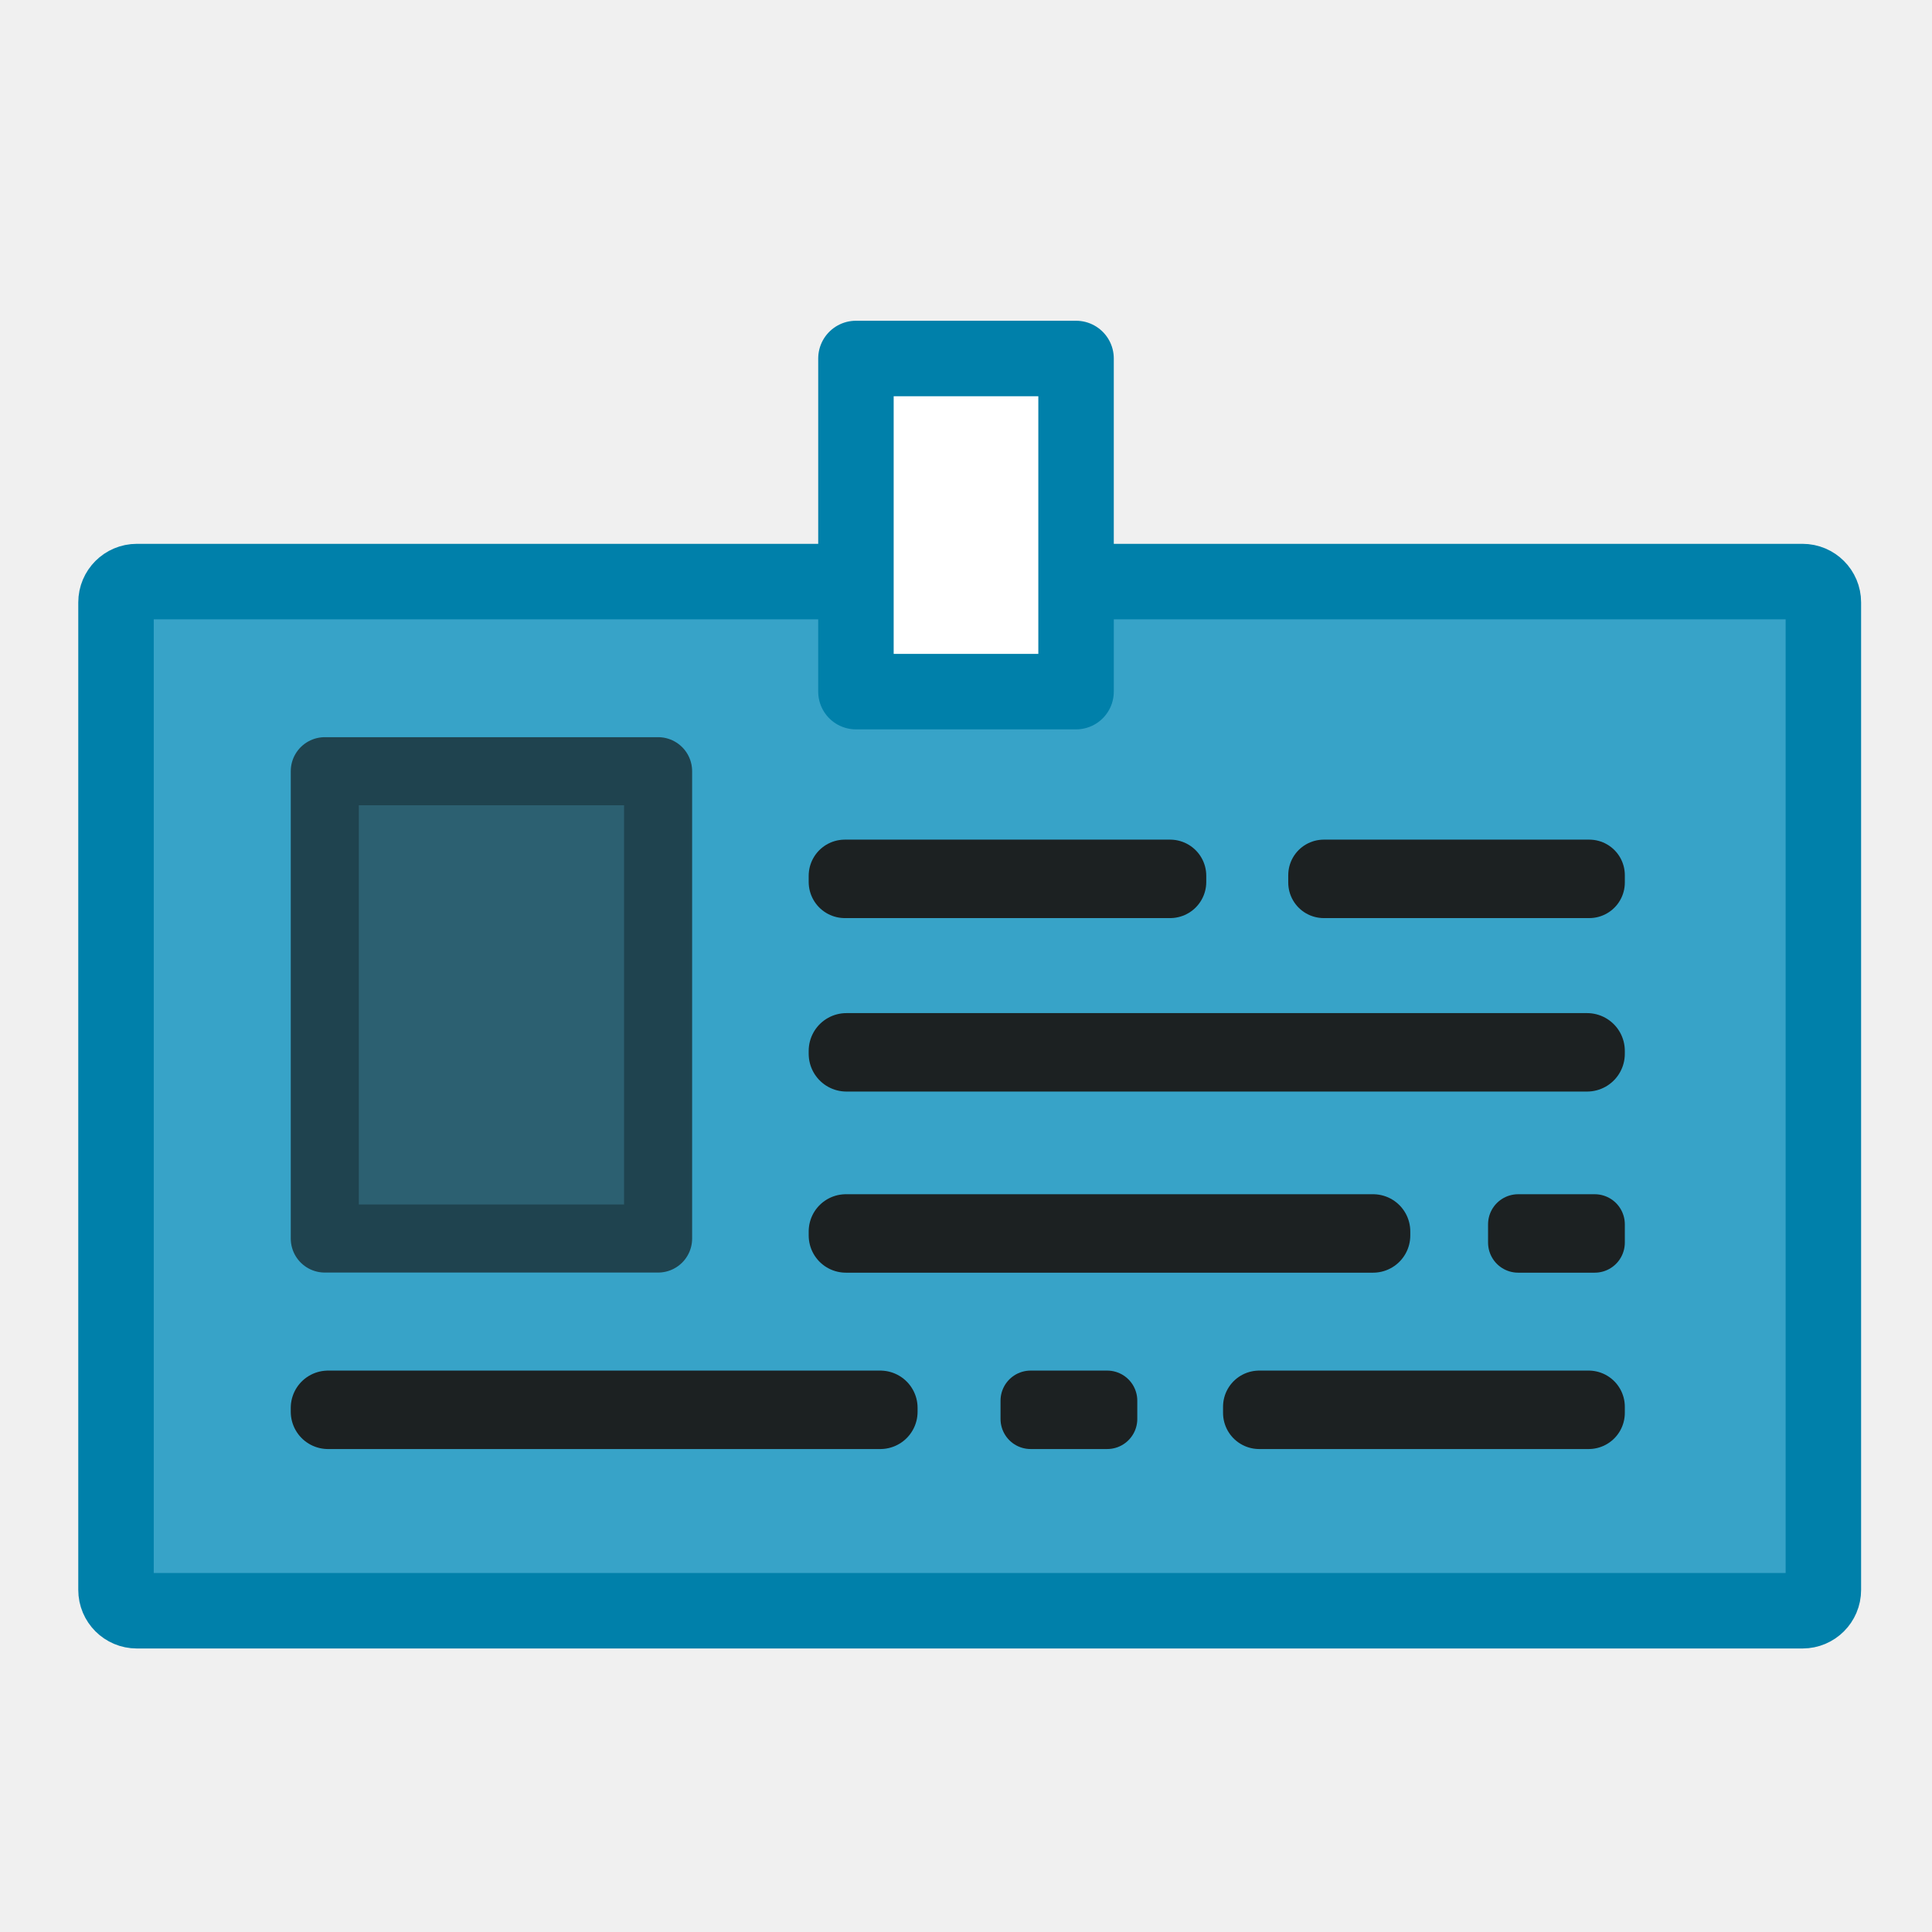
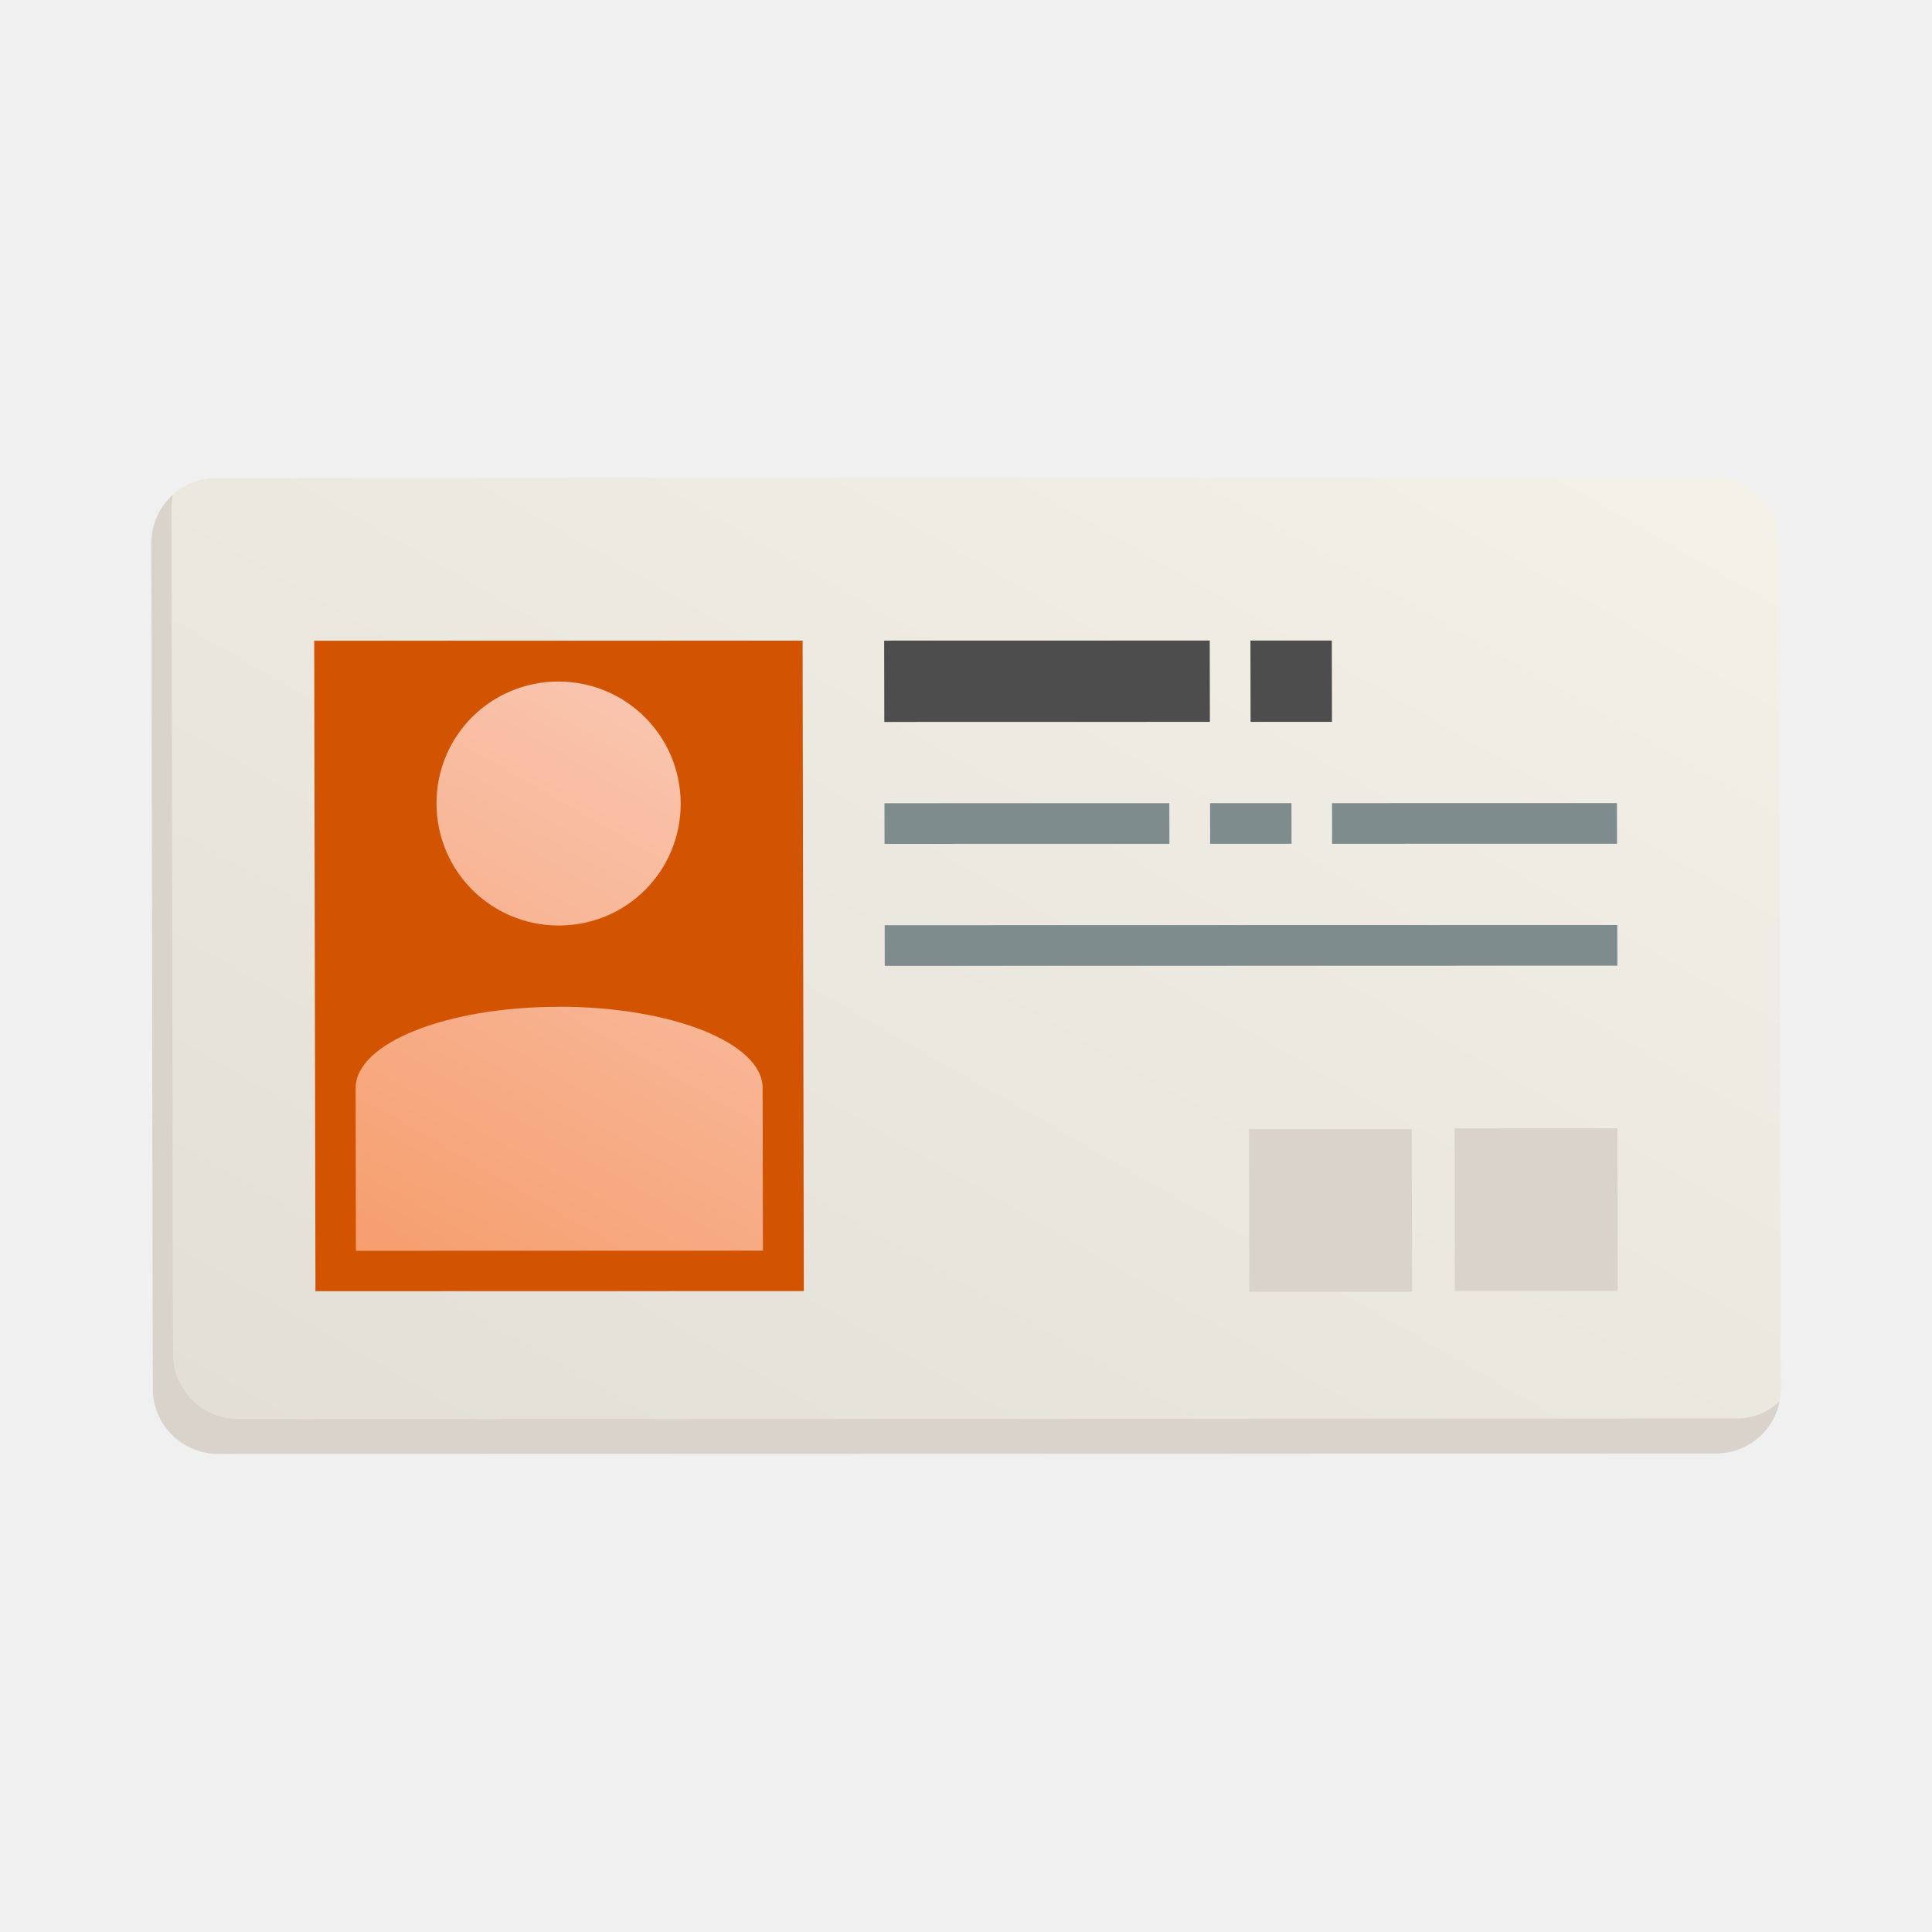
- <svg xmlns="http://www.w3.org/2000/svg" height="256" width="256" viewBox="0 0 256 256" id="svg2" version="1.1">
-   <defs id="defs8" />
-   <rect style="opacity:1;fill:#37a3c8;fill-opacity:1;stroke:#0080aa;stroke-width:10;stroke-miterlimit:4;stroke-dasharray:none;stroke-opacity:1" id="rect3195" width="226.235" height="136.372" x="15.371" y="77.061" ry="2.759" />
-   <rect style="opacity:0.95;fill:#2b5c6d;fill-opacity:1;stroke:#1d3e49;stroke-width:9.018;stroke-linecap:butt;stroke-linejoin:round;stroke-miterlimit:4;stroke-dasharray:none;stroke-dashoffset:0;stroke-opacity:1" id="rect3197" width="44.166" height="61.922" x="43.036" y="102.189" ry="0" />
-   <rect style="opacity:0.95;fill:#ffffff;fill-opacity:1;stroke:#1a1a1a;stroke-width:9.572;stroke-linecap:butt;stroke-linejoin:round;stroke-miterlimit:4;stroke-dasharray:none;stroke-dashoffset:0;stroke-opacity:1" id="rect3205" width="43.108" height="0.822" x="111.942" y="116.043" />
-   <rect style="opacity:1;fill:#ffffff;fill-opacity:1;stroke:#0080aa;stroke-width:10;stroke-linecap:butt;stroke-linejoin:round;stroke-miterlimit:4;stroke-dasharray:none;stroke-dashoffset:0;stroke-opacity:1" id="rect3207" width="29.166" height="44.143" x="113.417" y="47.501" />
-   <rect style="opacity:0.95;fill:#ffffff;fill-opacity:1;stroke:#1a1a1a;stroke-width:10;stroke-linecap:butt;stroke-linejoin:round;stroke-miterlimit:4;stroke-dasharray:none;stroke-dashoffset:0;stroke-opacity:1" id="rect3205-3" width="98.14" height="0.394" x="112.156" y="139.242" />
-   <rect style="opacity:0.95;fill:#ffffff;fill-opacity:1;stroke:#1a1a1a;stroke-width:9.856;stroke-linecap:butt;stroke-linejoin:round;stroke-miterlimit:4;stroke-dasharray:none;stroke-dashoffset:0;stroke-opacity:1" id="rect3205-3-6" width="69.857" height="0.538" x="112.085" y="163.17" />
-   <rect style="opacity:0.95;fill:#ffffff;fill-opacity:1;stroke:#1a1a1a;stroke-width:9.878;stroke-linecap:butt;stroke-linejoin:round;stroke-miterlimit:4;stroke-dasharray:none;stroke-dashoffset:0;stroke-opacity:1" id="rect3205-3-6-5" width="73.179" height="0.516" x="43.466" y="186.55" />
-   <rect style="opacity:0.95;fill:#ffffff;fill-opacity:1;stroke:#1a1a1a;stroke-width:9.419;stroke-linecap:butt;stroke-linejoin:round;stroke-miterlimit:4;stroke-dasharray:none;stroke-dashoffset:0;stroke-opacity:1" id="rect3205-35" width="35.179" height="0.975" x="175.409" y="115.966" />
-   <rect style="opacity:0.95;fill:#ffffff;fill-opacity:1;stroke:#1a1a1a;stroke-width:7.972;stroke-linecap:butt;stroke-linejoin:round;stroke-miterlimit:4;stroke-dasharray:none;stroke-dashoffset:0;stroke-opacity:1" id="rect3205-3-6-5-6" width="10.149" height="2.422" x="136.561" y="185.596" />
-   <rect style="opacity:0.95;fill:#ffffff;fill-opacity:1;stroke:#1a1a1a;stroke-width:9.581;stroke-linecap:butt;stroke-linejoin:round;stroke-miterlimit:4;stroke-dasharray:none;stroke-dashoffset:0;stroke-opacity:1" id="rect3205-3-6-5-6-2" width="43.656" height="0.813" x="166.85" y="186.401" />
-   <rect style="opacity:0.95;fill:#ffffff;fill-opacity:1;stroke:#1a1a1a;stroke-width:7.972;stroke-linecap:butt;stroke-linejoin:round;stroke-miterlimit:4;stroke-dasharray:none;stroke-dashoffset:0;stroke-opacity:1" id="rect3205-3-6-5-6-9" width="10.149" height="2.422" x="201.162" y="162.228" />
+ <svg xmlns="http://www.w3.org/2000/svg" xmlns:xlink="http://www.w3.org/1999/xlink" width="48" height="48" viewBox="0 0 48 48" version="1.1" id="svg76">
+   <defs id="defs28">
+     <linearGradient id="a" y1="33.02" x1="32.988" y2="41.591" x2="39.562" gradientUnits="userSpaceOnUse" gradientTransform="matrix(1.01162 0 0 1.0097 384.29 499.57)">
+       <stop id="stop2" />
+       <stop offset="1" stop-opacity="0" id="stop4" />
+     </linearGradient>
+     <linearGradient id="b" y1="271.69" x1="617.03" y2="238.67" x2="597.96" gradientUnits="userSpaceOnUse" gradientTransform="matrix(1.011114,0,0,1.010196,-6.636029,-2.023991)">
+       <stop stop-color="#2f74c8" id="stop7" />
+       <stop offset="1" stop-color="#4699d7" id="stop9" />
+     </linearGradient>
+     <linearGradient id="c" y1="535.75" x1="391.28" y2="501.11" x2="411.28" gradientUnits="userSpaceOnUse" gradientTransform="matrix(1.011114,0,0,1.010196,-321.7214,128.7194)">
+       <stop stop-color="#e3dfd6" id="stop12" />
+       <stop offset="1" stop-color="#f4f1e8" id="stop14" />
+     </linearGradient>
+     <linearGradient id="d" y1="669.44" x1="77.987" y2="650.39" x2="88.999" gradientUnits="userSpaceOnUse">
+       <stop stop-color="#d35400" id="stop17" />
+       <stop offset="1" stop-color="#d35400" id="stop19" />
+     </linearGradient>
+     <linearGradient id="e" y1="548.93" x1="427.75" y2="529.54" gradientUnits="userSpaceOnUse" x2="438.95" gradientTransform="matrix(0.87609,-0.50484,0.50581,0.87442,-251.31,277.05)">
+       <stop stop-color="#f5955f" id="stop22" />
+       <stop offset="1" stop-color="#facebe" id="stop24" />
+     </linearGradient>
+     <linearGradient xlink:href="#a" id="f" x1="398.57" x2="419.25" gradientUnits="userSpaceOnUse" gradientTransform="translate(-384.57,-499.8)" />
+   </defs>
+   <g transform="translate(-384.57-499.8)" id="g74">
+     <g id="g4582" transform="rotate(29.93921,408.5709,523.7938)">
+       <rect width="40.445" x="71.17" y="645.707" rx="1.616" height="24.24" transform="matrix(0.8664362,-0.4992878,0.5007122,0.8656138,0,0)" id="rect38" style="color:#000000;fill:url(#c);stroke-width:3;stroke-linecap:round;stroke-linejoin:round" />
+       <path d="m 431.49,523.09 c -0.118,0.368 -0.363,0.697 -0.727,0.906 l -32.24,18.58 c -0.776,0.447 -1.763,0.183 -2.211,-0.592 l -10.521,-18.19 c -0.056,-0.097 -0.101,-0.199 -0.135,-0.301 -0.134,0.418 -0.104,0.889 0.135,1.301 l 10.521,18.19 c 0.448,0.775 1.435,1.039 2.211,0.592 l 32.24,-18.58 c 0.679,-0.391 0.966,-1.193 0.727,-1.906" id="path40" style="color:#000000;fill:#d9d3cc;stroke-width:3;stroke-linejoin:round" />
+       <path id="path44" transform="translate(384.57,499.8)" d="M 16.438,19 14,39 l 3.02,3.02 16.801,-9.682 z" style="opacity:0.1;fill:url(#f);fill-rule:evenodd" />
+       <rect id="rect46" transform="matrix(0.86644,-0.49928,0.50072,0.86561,0,0)" height="16.16" rx="0" y="649.75" x="75.21" width="12.134" style="color:#000000;fill:url(#d);stroke-width:3;stroke-linecap:round;stroke-linejoin:round" />
+       <path id="path48" d="m 396.27,522.73 c -1.456,0.839 -1.952,2.684 -1.111,4.138 0.841,1.453 2.69,1.948 4.146,1.109 1.456,-0.839 1.952,-2.684 1.111,-4.138 -0.841,-1.453 -2.69,-1.948 -4.146,-1.109 m 4.046,6.995 c -2.427,1.398 -3.929,3.304 -3.369,4.273 l 2.023,3.498 8.761,-5.05 -2.023,-3.498 c -0.56,-0.969 -2.965,-0.623 -5.392,0.775" style="fill:url(#e)" />
+       <g id="g72" transform="matrix(0.86644,-0.49928,0.50072,0.86561,0,0)" style="color:#000000;stroke-width:3;stroke-linecap:round;stroke-linejoin:round">
+         <g id="g54" style="fill:#4d4d4d">
+           <rect id="rect50" height="2.02" y="649.75" x="89.37" width="8.089" />
+           <rect id="rect52" height="2.02" y="649.75" x="98.47" width="2.022" />
+         </g>
+         <g id="g64" style="fill:#7f8c8d">
+           <rect id="rect56" height="1.01" y="653.79" x="89.37" width="7.078" />
+           <rect id="rect58" height="1.01" y="653.79" x="97.46" width="2.022" />
+           <rect id="rect60" height="1.01" y="653.79" x="100.49" width="7.078" />
+           <rect id="rect62" height="1.01" y="656.82" x="89.37" width="18.201" />
+         </g>
+         <g id="g70" style="fill:#d9d3cc">
+           <rect id="rect66" height="4.04" y="661.87" x="103.52" width="4.045" />
+           <rect id="rect68" height="4.04" y="661.89" x="98.41" width="4.045" />
+         </g>
+       </g>
+     </g>
+   </g>
</svg>
